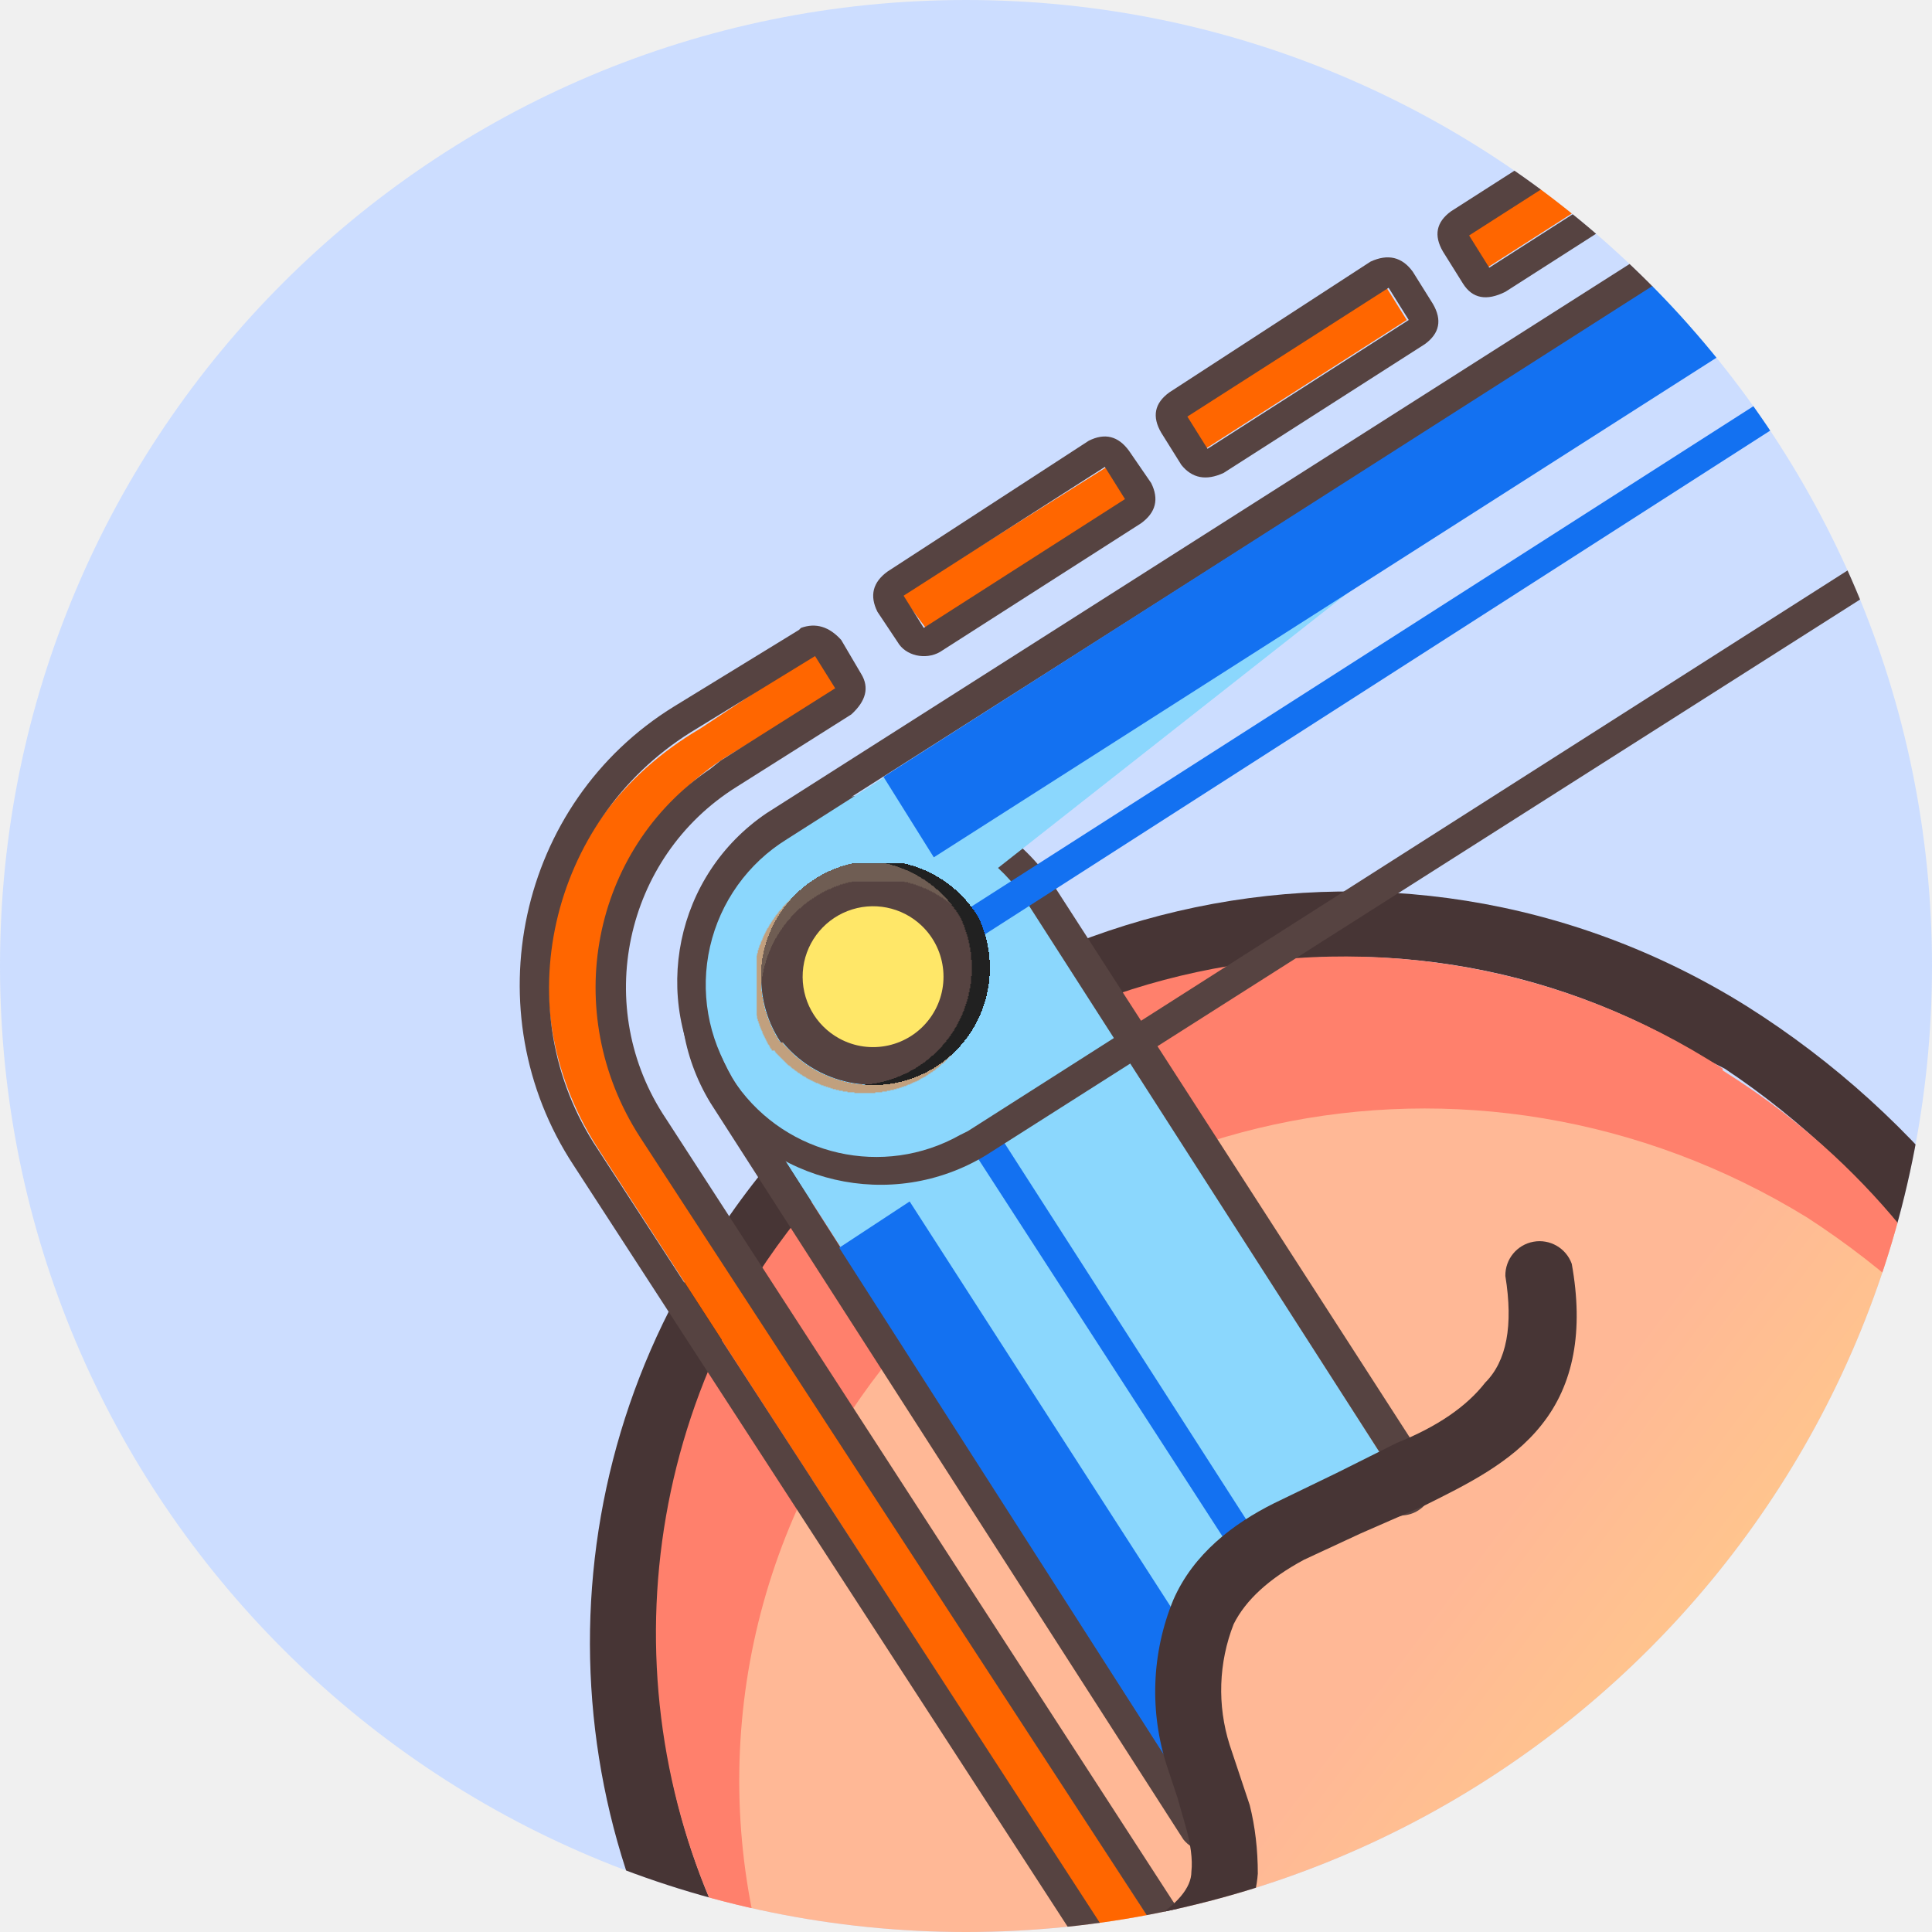
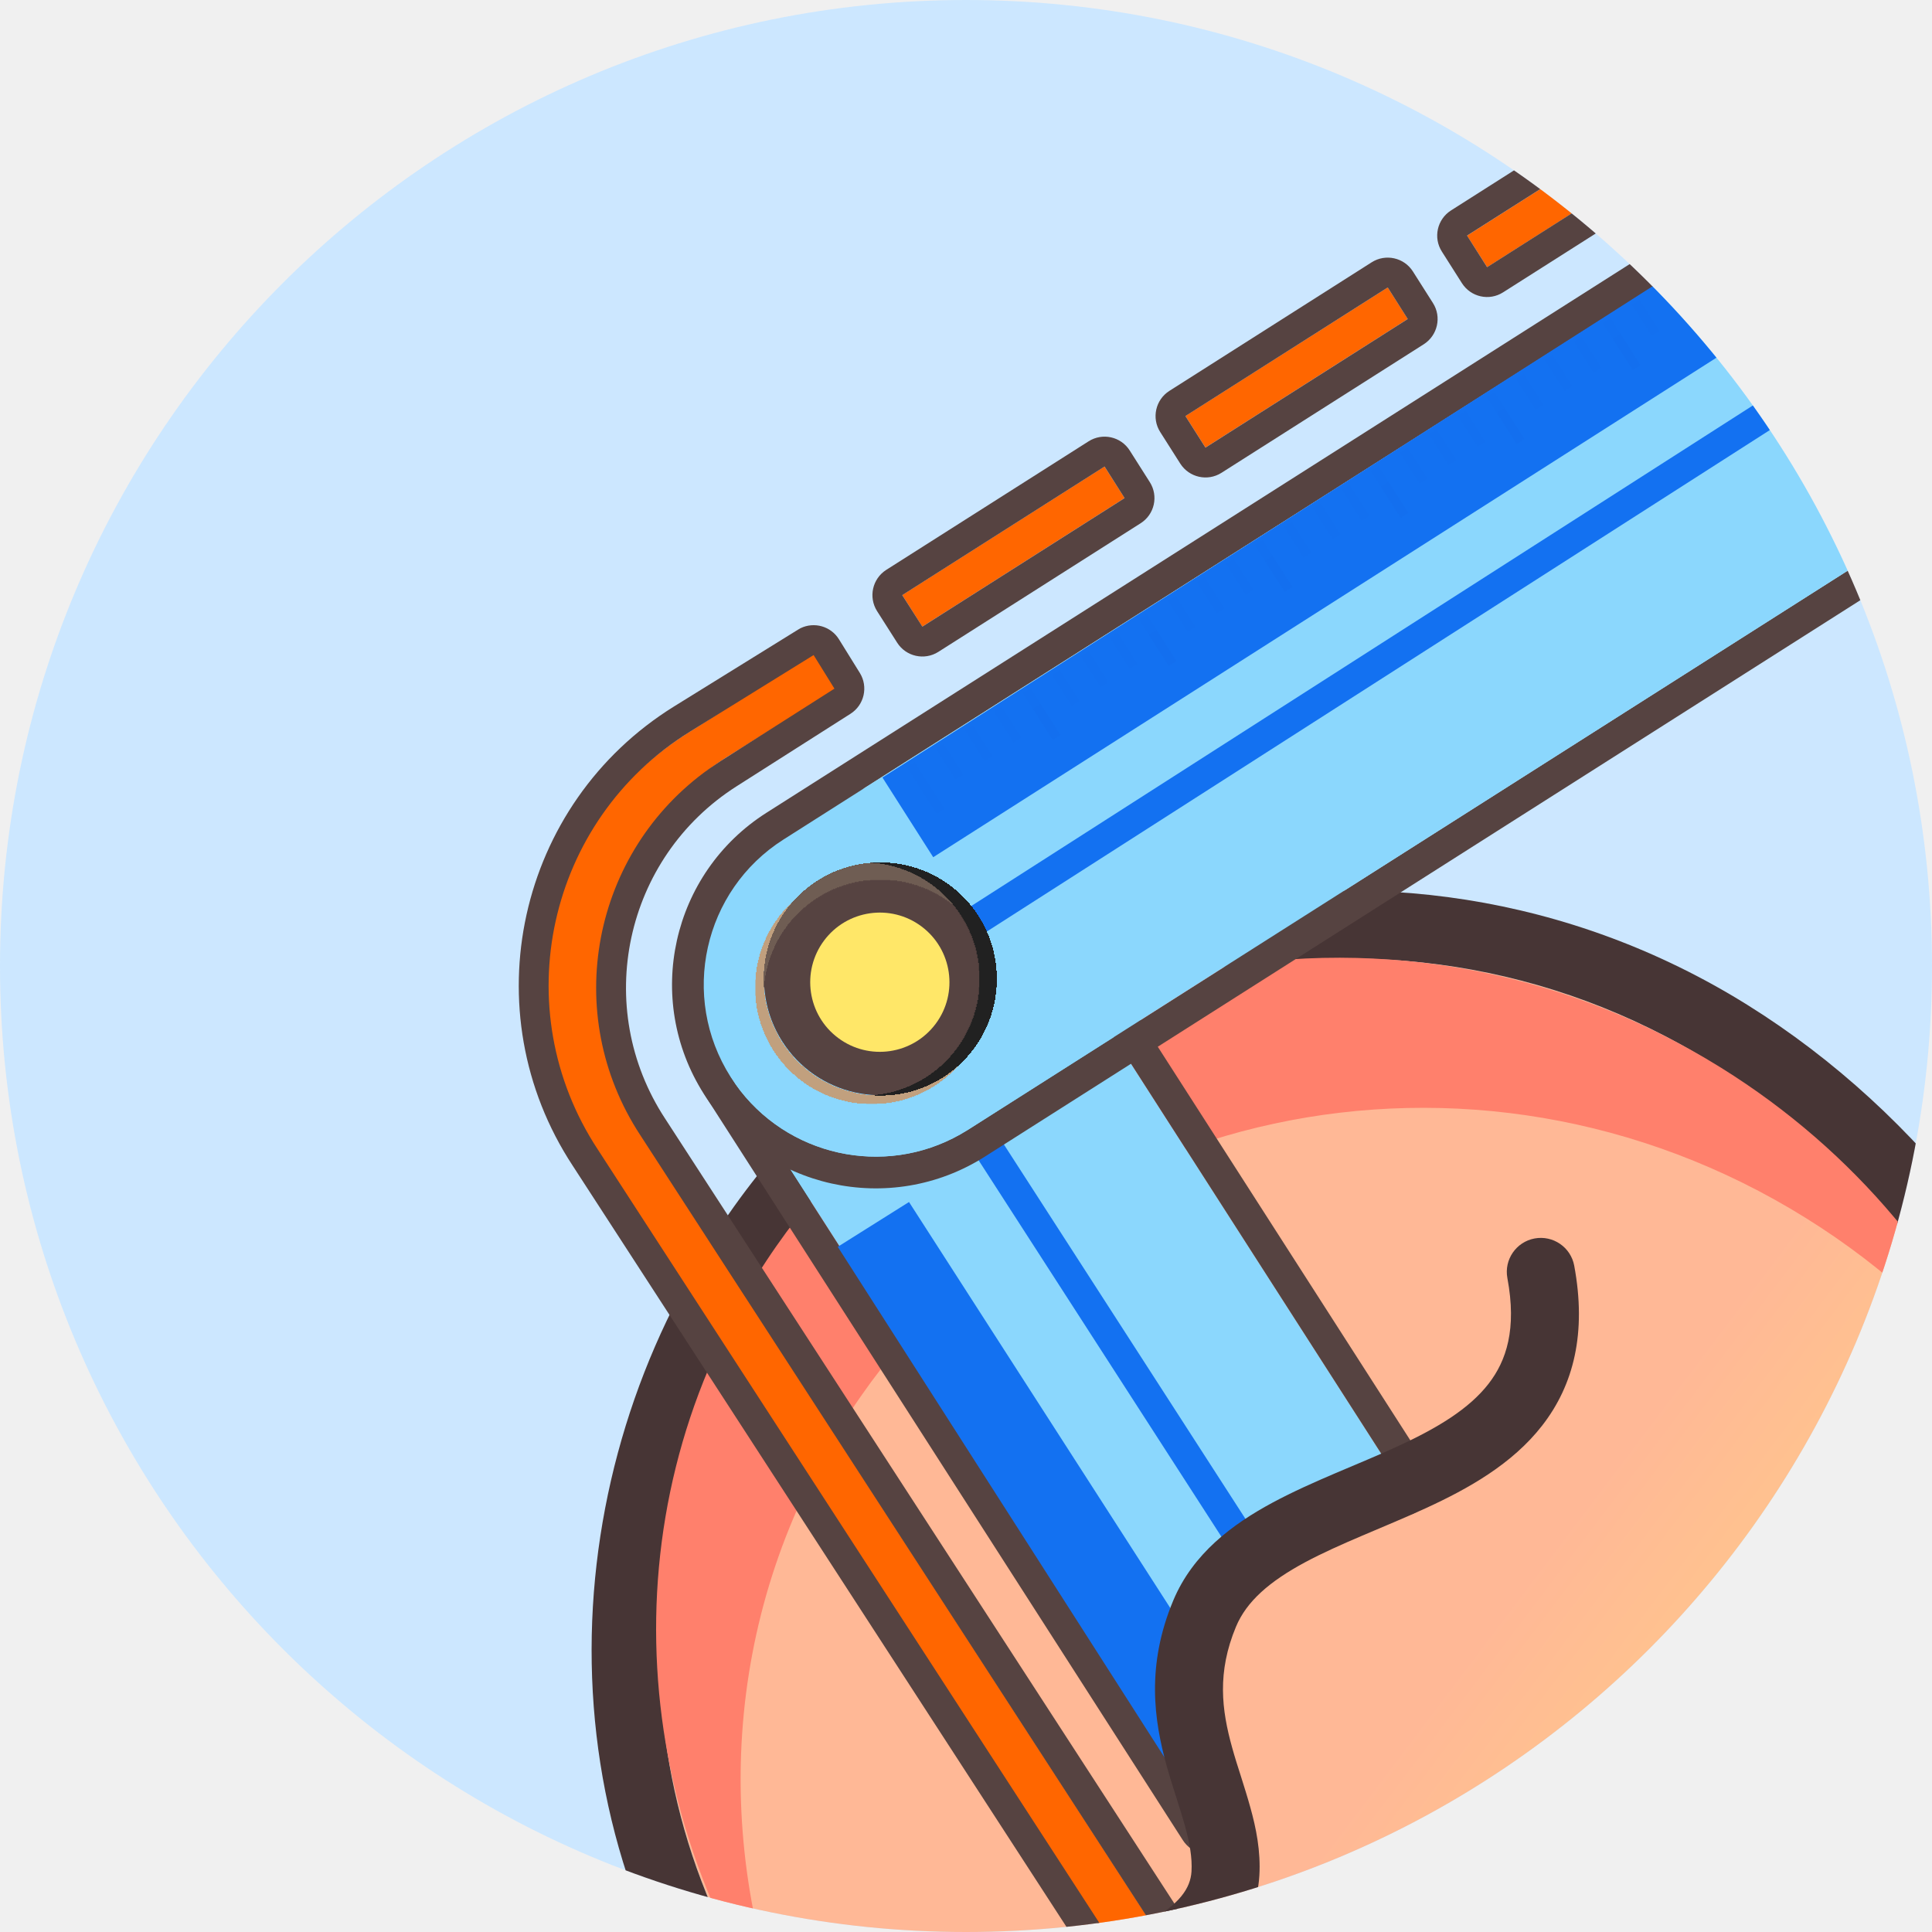
- <svg xmlns="http://www.w3.org/2000/svg" viewBox="0 0 96 96">
+ <svg xmlns="http://www.w3.org/2000/svg" viewBox="0 0 32 32" fill="none">
+   <g clip-path="url(#avatar-rslint-32-3)">
+     <rect width="32" height="32" rx="16" fill="#CCE7FF" />
+     <path d="M12.67 21.243C10.172 25.255 10.174 30.815 13.853 34.699C14.166 35.012 12.94 35.901 13.404 36.779C13.695 37.461 14.511 37.824 14.873 38.049C20.818 41.131 29.831 39.052 33.152 33.718C36.473 28.383 33.677 20.918 28.343 17.597C23.008 14.276 15.991 15.908 12.67 21.243Z" fill="url(#avatar-rslint-32-2)" />
+     <path d="M11.715 20.648C15.364 14.786 23.075 12.992 28.937 16.641C31.841 18.449 34.036 21.367 35.065 24.557C36.095 27.751 35.978 31.308 34.108 34.312C32.247 37.302 28.864 39.288 25.254 40.136C21.637 40.985 17.613 40.737 14.355 39.048L14.316 39.028L14.279 39.005C14.241 38.981 13.762 38.719 13.457 38.501C13.11 38.252 12.656 37.857 12.389 37.265C11.885 36.264 12.386 35.338 12.59 34.976C8.962 30.703 9.089 24.865 11.715 20.648ZM28.343 17.597C23.008 14.276 15.991 15.908 12.67 21.243L12.555 21.432C10.173 25.428 10.231 30.876 13.853 34.699C14.165 35.012 12.94 35.901 13.404 36.779C13.695 37.461 14.511 37.824 14.873 38.049C20.725 41.083 29.551 39.116 32.993 33.965L33.153 33.717C36.422 28.466 33.763 21.151 28.591 17.755L28.343 17.597Z" fill="#473535" />
+     <path d="M28.511 17.688C23.005 14.261 15.854 15.801 12.537 21.128C10.033 25.151 10.433 30.182 13.149 33.88C11.793 30.598 11.959 26.791 13.937 23.614C17.254 18.287 24.405 16.747 29.91 20.174C31.258 21.013 32.382 22.073 33.263 23.272C32.346 21.051 30.732 19.071 28.511 17.688Z" fill="#FF806C" />
+     <path d="M13.055 14.021C11.723 14.867 11.333 16.635 12.185 17.963L20.032 30.194C20.032 30.194 19.159 27.973 20.032 26.333C21.197 24.773 23.204 24.586 23.204 24.586L16.98 14.886C16.133 13.566 14.378 13.179 13.055 14.021Z" fill="#8BD7FD" />
+     <path d="M19.59 30.477C19.736 30.705 20.031 30.784 20.271 30.661C20.512 30.538 20.619 30.253 20.52 30.002L20.521 30.002L20.521 30.002L20.515 29.986C20.51 29.973 20.502 29.951 20.492 29.923C20.473 29.867 20.445 29.782 20.413 29.674C20.35 29.458 20.274 29.154 20.224 28.804C20.123 28.1 20.136 27.284 20.478 26.614C20.978 25.963 21.658 25.583 22.239 25.366C22.532 25.257 22.792 25.192 22.977 25.154C23.069 25.136 23.142 25.124 23.19 25.117C23.214 25.114 23.231 25.111 23.242 25.11C23.247 25.11 23.251 25.11 23.253 25.109L23.254 25.109C23.436 25.092 23.596 24.981 23.676 24.816C23.756 24.652 23.745 24.457 23.646 24.303L17.422 14.603C16.419 13.039 14.341 12.581 12.773 13.578C11.196 14.58 10.734 16.674 11.743 18.247L19.59 30.477ZM13.055 14.021C14.378 13.18 16.133 13.566 16.98 14.886L23.204 24.586C23.204 24.586 21.197 24.773 20.032 26.333C19.159 27.973 20.032 30.194 20.032 30.194L12.185 17.963C11.333 16.635 11.723 14.867 13.055 14.021Z" fill="#564341" />
+     <path d="M15.056 19.909L13.876 20.651L20.132 30.427L19.831 27.329L15.056 19.909Z" fill="#1371F1" />
+     <path d="M16.027 18.936L16.442 18.668L20.826 25.463L20.41 25.731L16.027 18.936Z" fill="#1371F1" />
+     <path d="M12.101 17.837C11.257 16.509 11.649 14.749 12.977 13.905L12.695 13.462C11.123 14.461 10.658 16.546 11.658 18.119C12.657 19.691 14.742 20.156 16.315 19.156L37.95 5.405C38.195 5.249 38.267 4.925 38.112 4.68L35.056 -0.128C34.9 -0.373 34.576 -0.445 34.331 -0.29L12.695 13.462L12.977 13.905L34.613 0.154L37.669 4.962L16.033 18.713L15.907 18.788C14.638 19.508 13.026 19.148 12.183 17.959L12.101 17.837Z" fill="#564341" />
+     <path d="M12.101 17.837C11.257 16.509 11.649 14.749 12.977 13.905L34.613 0.154L37.669 4.962L16.033 18.713L15.907 18.788C14.638 19.508 13.026 19.148 12.183 17.959L12.101 17.837Z" fill="#8BD7FD" />
+     <path d="M34.638 0.107L14.616 12.878L15.457 14.198L35.48 1.428L34.638 0.107Z" fill="#1371F1" />
+     <path d="M15.514 13.483L15.646 13.399L15.148 12.619L15.017 12.703L15.514 13.483Z" fill="#0B428C" fill-opacity="0.01" />
+     <path d="M15.828 12.916L15.96 12.832L15.631 12.316L15.499 12.4L15.828 12.916Z" fill="#0B428C" fill-opacity="0.01" />
+     <path d="M16.308 12.61L16.44 12.526L16.111 12.009L15.979 12.094L16.308 12.61Z" fill="#0B428C" fill-opacity="0.01" />
+     <path d="M16.789 12.303L16.92 12.219L16.591 11.703L16.459 11.787L16.789 12.303Z" fill="#0B428C" fill-opacity="0.01" />
+     <path d="M17.436 12.259L17.567 12.175L17.235 11.654L17.104 11.738L17.436 12.259Z" fill="#0B428C" fill-opacity="0.01" />
+     <path d="M17.436 12.259L17.567 12.175L17.07 11.394L16.938 11.478L17.436 12.259Z" fill="#0B428C" fill-opacity="0.01" />
+     <path d="M17.75 11.693L17.882 11.609L17.552 11.093L17.421 11.177L17.75 11.693Z" fill="#0B428C" fill-opacity="0.01" />
+     <path d="M18.23 11.385L18.362 11.301L18.032 10.785L17.901 10.869L18.23 11.385Z" fill="#0B428C" fill-opacity="0.01" />
+     <path d="M18.71 11.08L18.842 10.995L18.513 10.479L18.381 10.563L18.71 11.08Z" fill="#0B428C" fill-opacity="0.01" />
+     <path d="M19.356 11.033L19.488 10.949L19.156 10.429L19.024 10.513L19.356 11.033Z" fill="#0B428C" fill-opacity="0.01" />
+     <path d="M19.357 11.033L19.488 10.949L18.991 10.168L18.859 10.252L19.357 11.033Z" fill="#0B428C" fill-opacity="0.01" />
+     <path d="M19.671 10.466L19.802 10.382L19.473 9.866L19.341 9.95L19.671 10.466Z" fill="#0B428C" fill-opacity="0.01" />
+     <path d="M20.151 10.159L20.283 10.075L19.954 9.559L19.822 9.643L20.151 10.159Z" fill="#0B428C" fill-opacity="0.01" />
+     <path d="M20.632 9.853L20.764 9.769L20.434 9.253L20.303 9.337L20.632 9.853Z" fill="#0B428C" fill-opacity="0.01" />
+     <path d="M21.278 9.807L21.41 9.723L21.078 9.203L20.946 9.287L21.278 9.807Z" fill="#0B428C" fill-opacity="0.01" />
+     <path d="M21.278 9.807L21.41 9.723L20.912 8.943L20.78 9.027L21.278 9.807Z" fill="#0B428C" fill-opacity="0.01" />
+     <path d="M21.592 9.24L21.724 9.156L21.395 8.64L21.263 8.724L21.592 9.24Z" fill="#0B428C" fill-opacity="0.01" />
+     <path d="M22.073 8.934L22.204 8.85L21.875 8.333L21.743 8.418L22.073 8.934Z" fill="#0B428C" fill-opacity="0.01" />
+     <path d="M22.553 8.628L22.685 8.544L22.356 8.028L22.224 8.112L22.553 8.628Z" fill="#0B428C" fill-opacity="0.01" />
+     <path d="M23.199 8.582L23.33 8.498L22.998 7.978L22.867 8.062L23.199 8.582Z" fill="#0B428C" fill-opacity="0.01" />
+     <path d="M23.199 8.582L23.331 8.498L22.833 7.718L22.701 7.802L23.199 8.582Z" fill="#0B428C" fill-opacity="0.01" />
+     <path d="M23.513 8.014L23.645 7.93L23.316 7.414L23.184 7.498L23.513 8.014Z" fill="#0B428C" fill-opacity="0.01" />
+     <path d="M23.993 7.708L24.125 7.624L23.796 7.108L23.664 7.192L23.993 7.708Z" fill="#0B428C" fill-opacity="0.01" />
+     <path d="M24.474 7.402L24.605 7.318L24.276 6.802L24.144 6.886L24.474 7.402Z" fill="#0B428C" fill-opacity="0.01" />
+     <path d="M25.12 7.356L25.252 7.272L24.92 6.752L24.788 6.836L25.12 7.356Z" fill="#0B428C" fill-opacity="0.01" />
+     <path d="M25.12 7.357L25.252 7.273L24.754 6.492L24.622 6.576L25.12 7.357Z" fill="#0B428C" fill-opacity="0.01" />
+     <path d="M25.434 6.789L25.566 6.705L25.237 6.189L25.105 6.273L25.434 6.789Z" fill="#0B428C" fill-opacity="0.01" />
+     <path d="M25.914 6.482L26.046 6.398L25.717 5.882L25.585 5.966L25.914 6.482Z" fill="#0B428C" fill-opacity="0.01" />
+     <path d="M26.395 6.177L26.527 6.092L26.197 5.576L26.066 5.66L26.395 6.177Z" fill="#0B428C" fill-opacity="0.01" />
+     <path d="M27.042 6.131L27.174 6.047L26.842 5.526L26.71 5.61L27.042 6.131Z" fill="#0B428C" fill-opacity="0.01" />
+     <path d="M27.042 6.132L27.174 6.048L26.676 5.267L26.544 5.351L27.042 6.132Z" fill="#0B428C" fill-opacity="0.01" />
+     <path d="M27.356 5.565L27.488 5.481L27.159 4.965L27.027 5.049L27.356 5.565Z" fill="#0B428C" fill-opacity="0.01" />
+     <path d="M27.836 5.258L27.968 5.174L27.638 4.657L27.507 4.742L27.836 5.258Z" fill="#0B428C" fill-opacity="0.01" />
+     <path d="M28.317 4.952L28.449 4.868L28.12 4.352L27.988 4.436L28.317 4.952Z" fill="#0B428C" fill-opacity="0.01" />
+     <path d="M28.963 4.906L29.095 4.822L28.763 4.301L28.631 4.386L28.963 4.906Z" fill="#0B428C" fill-opacity="0.01" />
+     <path d="M28.964 4.905L29.095 4.821L28.598 4.041L28.466 4.125L28.964 4.905Z" fill="#0B428C" fill-opacity="0.01" />
+     <path d="M29.277 4.338L29.409 4.254L29.08 3.738L28.948 3.822L29.277 4.338Z" fill="#0B428C" fill-opacity="0.01" />
+     <path d="M29.757 4.032L29.889 3.948L29.56 3.432L29.428 3.516L29.757 4.032Z" fill="#0B428C" fill-opacity="0.01" />
+     <path d="M30.237 3.726L30.369 3.642L30.04 3.126L29.908 3.21L30.237 3.726Z" fill="#0B428C" fill-opacity="0.01" />
+     <path d="M30.884 3.68L31.016 3.596L30.684 3.076L30.552 3.16L30.884 3.68Z" fill="#0B428C" fill-opacity="0.01" />
+     <path d="M30.884 3.68L31.016 3.596L30.518 2.816L30.387 2.9L30.884 3.68Z" fill="#0B428C" fill-opacity="0.01" />
+     <path d="M31.199 3.115L31.331 3.03L31 2.513L30.868 2.597L31.199 3.115Z" fill="#0B428C" fill-opacity="0.01" />
+     <path d="M31.679 2.808L31.811 2.724L31.48 2.206L31.349 2.29L31.679 2.808Z" fill="#0B428C" fill-opacity="0.01" />
+     <path d="M32.159 2.502L32.291 2.418L31.961 1.9L31.829 1.984L32.159 2.502Z" fill="#0B428C" fill-opacity="0.01" />
+     <path d="M36.052 2.221L36.319 2.637L15.58 15.919L15.313 15.502L36.052 2.221Z" fill="#1371F1" />
+     <g filter="url(#avatar-rslint-32-1)">
+       <path d="M12.955 17.247C12.385 16.35 12.65 15.161 13.547 14.591C14.444 14.02 15.634 14.285 16.204 15.182C16.774 16.08 16.509 17.269 15.612 17.84C14.715 18.41 13.525 18.145 12.955 17.247Z" fill="#564341" />
+     </g>
+     <path d="M13.884 17.193C13.373 16.813 13.268 16.091 13.648 15.58C14.028 15.069 14.751 14.963 15.262 15.344C15.772 15.724 15.878 16.447 15.498 16.957C15.117 17.468 14.395 17.574 13.884 17.193Z" fill="#FFE768" />
+     <path d="M14.944 9.856L18.294 7.727L18.627 8.249L15.276 10.379L14.944 9.856Z" fill="#FF6600" />
+     <path d="M18.295 7.727L14.944 9.857L15.277 10.379L18.627 8.25L18.295 7.727ZM19.044 7.985C19.191 8.215 19.123 8.521 18.892 8.667L15.542 10.797C15.312 10.943 15.006 10.875 14.86 10.645L14.527 10.122C14.381 9.891 14.449 9.586 14.679 9.439L18.03 7.31C18.26 7.163 18.566 7.231 18.712 7.462L19.044 7.985Z" fill="#564341" />
+     <path d="M12.036 12.541L13.952 11.346L13.566 10.757L11.531 12.054C8.91 13.622 8.347 16.724 9.875 19.049L18.568 32.453L19.252 32.135L10.597 18.773C9.236 16.698 9.942 13.874 12.036 12.541Z" fill="#FF6600" />
+     <path d="M13.259 10.405C13.485 10.295 13.761 10.371 13.896 10.589L14.241 11.145C14.384 11.375 14.315 11.678 14.086 11.823L12.201 13.023C10.34 14.207 9.807 16.685 11.017 18.529L19.425 31.488C19.443 31.517 19.475 31.566 19.512 31.622C19.663 31.854 19.601 32.166 19.368 32.315L18.759 32.702C18.528 32.848 18.222 32.781 18.075 32.551L17.982 32.405L9.486 19.308C7.806 16.751 8.566 13.312 11.166 11.7L13.216 10.43L13.259 10.405ZM11.426 12.12C9.062 13.585 8.372 16.712 9.9 19.037L18.46 32.237L19.059 31.844L10.604 18.8C9.285 16.79 9.806 14.111 11.744 12.735L11.935 12.606L13.821 11.406L13.476 10.85L11.426 12.12Z" fill="#564341" />
+     <path d="M19.634 6.89L22.985 4.761L23.317 5.283L19.966 7.413L19.634 6.89Z" fill="#FF6600" />
+     <path d="M22.985 4.761L19.634 6.891L19.966 7.414L23.317 5.284L22.985 4.761ZM23.734 5.019C23.881 5.249 23.812 5.555 23.582 5.702L20.232 7.831C20.001 7.978 19.696 7.909 19.549 7.679L19.217 7.156C19.07 6.926 19.139 6.62 19.369 6.474L22.72 4.344C22.95 4.198 23.256 4.266 23.402 4.496L23.734 5.019Z" fill="#564341" />
+     <path d="M24.299 3.903L27.65 1.773L27.982 2.296L24.632 4.425L24.299 3.903Z" fill="#FF6600" />
+     <path d="M27.65 1.773L24.299 3.902L24.631 4.425L27.982 2.295L27.65 1.773ZM28.399 2.03C28.546 2.261 28.477 2.566 28.247 2.713L24.896 4.842C24.666 4.989 24.361 4.921 24.214 4.69L23.882 4.167C23.735 3.937 23.803 3.632 24.034 3.485L27.384 1.355C27.615 1.209 27.92 1.277 28.067 1.508L28.399 2.03Z" fill="#564341" />
+     <path d="M29.025 0.874L32.376 -1.255L32.708 -0.733L29.357 1.397L29.025 0.874Z" fill="#FF6600" />
+     <path d="M32.375 -1.256L29.025 0.874L29.357 1.396L32.708 -0.733L32.375 -1.256ZM33.125 -0.998C33.271 -0.768 33.203 -0.462 32.973 -0.316L29.622 1.814C29.392 1.96 29.086 1.892 28.94 1.661L28.608 1.139C28.461 0.908 28.529 0.603 28.76 0.456L32.11 -1.673C32.341 -1.82 32.646 -1.752 32.793 -1.521L33.125 -0.998Z" fill="#564341" />
+     <path d="M25.268 30.229C25.035 29.508 25.65 28.664 26.642 28.343C27.633 28.023 28.625 28.348 28.858 29.068C29.091 29.789 28.476 30.633 27.485 30.954C26.494 31.274 25.501 30.949 25.268 30.229Z" fill="white" />
+     <path d="M23.558 35.334C23.062 34.184 24.124 32.621 25.93 31.843C27.736 31.065 29.601 31.367 30.097 32.518C30.592 33.669 29.53 35.232 27.724 36.009C25.919 36.787 24.053 36.485 23.558 35.334Z" fill="#FEFEFE" />
+     <path d="M17.308 40.155C17.607 40.242 17.919 40.07 18.006 39.771C18.092 39.472 17.919 39.16 17.621 39.074C15.306 38.404 14.122 37.737 13.602 37.151C13.358 36.875 13.276 36.635 13.268 36.423C13.259 36.201 13.331 35.944 13.506 35.641C13.768 35.188 14.263 34.819 14.96 34.495C15.655 34.171 16.466 33.928 17.294 33.674C18.094 33.428 18.93 33.166 19.572 32.808C20.215 32.45 20.808 31.914 20.859 31.066C20.883 30.66 20.805 30.278 20.709 29.935C20.662 29.764 20.607 29.592 20.556 29.429C20.503 29.264 20.452 29.105 20.408 28.945C20.234 28.32 20.156 27.7 20.472 26.943C20.647 26.523 21.028 26.193 21.613 25.878C21.902 25.723 22.223 25.58 22.566 25.434C22.903 25.29 23.271 25.139 23.621 24.978C24.314 24.659 25.046 24.252 25.543 23.612C26.066 22.94 26.281 22.077 26.074 20.963C26.017 20.658 25.723 20.456 25.417 20.513C25.112 20.57 24.91 20.864 24.967 21.169C25.125 22.014 24.951 22.539 24.654 22.921C24.332 23.335 23.814 23.65 23.149 23.956C22.82 24.108 22.481 24.246 22.125 24.398C21.776 24.547 21.417 24.706 21.08 24.887C20.414 25.245 19.758 25.732 19.433 26.509C18.982 27.589 19.114 28.492 19.323 29.246C19.374 29.43 19.431 29.607 19.483 29.771C19.536 29.938 19.584 30.089 19.625 30.236C19.707 30.532 19.748 30.774 19.735 30.998C19.718 31.273 19.541 31.538 19.024 31.825C18.506 32.114 17.791 32.343 16.963 32.597C16.161 32.844 15.265 33.111 14.486 33.474C13.709 33.835 12.964 34.328 12.531 35.077C12.289 35.497 12.124 35.965 12.143 36.466C12.162 36.978 12.371 37.459 12.76 37.898C13.508 38.741 14.966 39.478 17.308 40.155Z" fill="#473535" />
+   </g>
  <defs>
-     <clipPath id="a">
-       <rect width="96" height="96" rx="48" />
+     <filter id="avatar-rslint-32-1" x="12.512" y="14.29" width="3.993" height="3.993" filterUnits="userSpaceOnUse" color-interpolation-filters="sRGB">
+       <feFlood flood-opacity="0" result="BackgroundImageFix" />
+       <feColorMatrix in="SourceAlpha" type="matrix" values="0 0 0 0 0 0 0 0 0 0 0 0 0 0 0 0 0 0 127 0" result="hardAlpha" />
+       <feOffset dx="-0.142" dy="0.142" />
+       <feComposite in2="hardAlpha" operator="out" />
+       <feColorMatrix type="matrix" values="0 0 0 0 0.969 0 0 0 0 0.412 0 0 0 0 0 0 0 0 0.5 0" />
+       <feBlend mode="normal" in2="BackgroundImageFix" result="effect1_dropShadow_3650_8015" />
+       <feBlend mode="normal" in="SourceGraphic" in2="effect1_dropShadow_3650_8015" result="shape" />
+       <feColorMatrix in="SourceAlpha" type="matrix" values="0 0 0 0 0 0 0 0 0 0 0 0 0 0 0 0 0 0 127 0" result="hardAlpha" />
+       <feOffset dy="0.285" />
+       <feComposite in2="hardAlpha" operator="arithmetic" k2="-1" k3="1" />
+       <feColorMatrix type="matrix" values="0 0 0 0 0.434 0 0 0 0 0.365 0 0 0 0 0.326 0 0 0 1 0" />
+       <feBlend mode="normal" in2="shape" result="effect2_innerShadow_3650_8015" />
+       <feColorMatrix in="SourceAlpha" type="matrix" values="0 0 0 0 0 0 0 0 0 0 0 0 0 0 0 0 0 0 127 0" result="hardAlpha" />
+       <feOffset dx="-0.285" />
+       <feComposite in2="hardAlpha" operator="arithmetic" k2="-1" k3="1" />
+       <feColorMatrix type="matrix" values="0 0 0 0 0.129 0 0 0 0 0.129 0 0 0 0 0.129 0 0 0 1 0" />
+       <feBlend mode="normal" in2="effect2_innerShadow_3650_8015" result="effect3_innerShadow_3650_8015" />
+     </filter>
+     <linearGradient id="avatar-rslint-32-2" x1="31.902" y1="35.795" x2="12.671" y2="21.242" gradientUnits="userSpaceOnUse">
+       <stop offset="0.012" stop-color="#FFE279" />
+       <stop offset="0.461" stop-color="#FFB896" />
+       <stop offset="0.741" stop-color="#FFB896" />
+     </linearGradient>
+     <clipPath id="avatar-rslint-32-3">
+       <rect width="32" height="32" rx="16" fill="white" />
    </clipPath>
  </defs>
-   <g clip-path="url(#a)">
-     <rect width="96" height="96" fill="#cdf" rx="48" />
-     <g fill="none" transform="translate(25.8 -5.8)">
-       <path fill="url(#b)" d="M12.2 69.5a33 33 0 0 0 3.6 40.4c1 1-2.8 3.6-1.4 6.3 1 2 3.4 3 4.4 3.8 17.9 9.2 45 3 54.9-13 10-16 1.6-38.4-14.5-48.4-16-10-37-5-47 11" />
-       <path fill="#473535" d="M9.4 67.8c11-17.6 34-23 51.6-12a44 44 0 0 1 18.4 23.7 35 35 0 0 1-2.9 29.3A42 42 0 0 1 50 126.2a48 48 0 0 1-32.7-3.2l-.1-.1H17l-2.5-1.6c-1-.7-2.4-2-3.2-3.7-1.5-3 0-5.8.6-6.9a36.5 36.5 0 0 1-2.6-43m49.8-9.2c-16-10-37-5-47 11l-.3.5a33 33 0 0 0 3.9 39.8c1 1-2.8 3.6-1.4 6.3 1 2 3.4 3 4.4 3.8 17.6 9 44 3.2 54.4-12.3l.5-.7c9.8-15.8 1.8-37.7-13.7-48z" />
-       <path fill="#ff806c" d="M59.8 58.9a34.7 34.7 0 0 0-48 10.3 34 34 0 0 0 1.9 38.3A33 33 0 0 1 16 76.7c10-16 31.4-20.6 48-10.4q6 3.9 10 9.3A36 36 0 0 0 59.8 59" />
-       <path fill="#8bd7fd" d="M13.4 47.9a8.5 8.5 0 0 0-2.6 11.8l23.5 36.7s-2.6-6.7 0-11.6c3.5-4.7 9.5-5.2 9.5-5.2L25.2 50.5a8.5 8.5 0 0 0-11.8-2.6" />
-       <path fill="#564341" d="M33 97.2a1.6 1.6 0 0 0 2.8-1.4l-.3-1q-.4-1-.6-2.6c-.3-2-.3-4.5.8-6.5a12 12 0 0 1 5.2-3.8l3-.8a1.6 1.6 0 0 0 1.3-2.4l-18.7-29a10.1 10.1 0 0 0-17 10.9zM13.4 48c4-2.5 9.2-1.4 11.8 2.6l18.6 29s-6 .6-9.5 5.3c-2.6 5 0 11.6 0 11.6L10.8 59.7a8.5 8.5 0 0 1 2.6-11.8" />
-       <path fill="#1371f1" d="m19.4 65.5-3.5 2.3L34.6 97l-.9-9.3zm2.9-2.9 1.3-.8 13.1 20.4-1.2.8z" />
-       <path fill="#8bd7fd" d="M78 6.3 13.3 47.5a8.5 8.5 0 0 0-2.7 11.8" />
-       <path fill="#564341" d="M10.5 59.3a8.5 8.5 0 0 1 2.7-11.8l-.9-1.3a10.1 10.1 0 0 0 10.9 17L88 22c.7-.4 1-1.4.5-2.1L79.4 5.4q-1-1.2-2.2-.5L12.3 46.2l.9 1.3L78 6.3l9.1 14.4L22.3 62l-.4.2a8.5 8.5 0 0 1-11.1-2.5z" />
-       <path fill="#1371f1" d="m78.1 6.1-60 38.3 2.5 4 60-38.3z" />
-       <path d="m20.8 46.3.4-.3-1.5-2.3-.4.2zm.9-1.7.4-.3-1-1.5-.4.2zm1.4-1 .4-.2-1-1.6-.3.3zm1.5-.9.4-.2-1-1.6-.4.3zm1.9-.1.4-.3-1-1.5-.4.2z" />
-       <path d="m26.5 42.6.4-.3-1.5-2.3-.4.2zm1-1.7.4-.3-1-1.5-.4.2zM29 40l.3-.3-1-1.5-.4.2zm1.4-1 .4-.2-1-1.5-.4.2zm1.9 0 .4-.3-1-1.6-.4.3z" />
-       <path d="m32.3 39 .4-.3-1.5-2.4-.4.3zm.9-1.8.4-.2-1-1.6-.4.3zm1.5-.9.4-.3-1-1.5-.4.2zm1.4-.9.4-.3-1-1.5-.4.2zm1.9-.2.5-.2-1-1.6-.4.3z" />
-       <path d="m38 35.2.5-.2-1.5-2.4-.4.3zm1-1.7.4-.2-1-1.6-.4.3zm1.4-.9.4-.2-1-1.6-.3.3zm1.5-.9.4-.3-1-1.5-.4.3zm1.9-.1.4-.3-1-1.6-.4.3z" />
-       <path d="m43.8 31.6.4-.3-1.5-2.3-.4.2zm1-1.7.4-.3-1-1.5-.4.2zm1.4-.9.4-.3-1-1.6-.4.3zm1.4-1 .4-.2-1-1.6-.3.3zm2-.1.4-.3-1-1.5-.4.2z" />
-       <path d="m49.6 27.9.4-.3-1.5-2.3-.4.2zm.9-1.7.4-.3-1-1.5-.4.2zm1.5-.9.4-.3-1-1.5-.4.2zm1.4-1 .4-.2-1-1.6-.4.3zm1.9-.1.4-.2-1-1.6-.3.2z" />
-       <path d="m55.3 24.2.4-.2-1.5-2.4-.3.3zm1-1.7.4-.2-1-1.6-.4.3zm1.4-.9.4-.3-1-1.5-.4.2zm1.5-.9.4-.3-1-1.5-.4.2zm1.9-.2.4-.2-1-1.6-.4.3z" />
-       <path d="m61.1 20.5.4-.2-1.5-2.4-.4.3zm.9-1.7.4-.2-1-1.6-.3.3zm1.5-.8.4-.3-1-1.6-.4.3zm1.5-1 .3-.3-1-1.5-.4.2zm1.9-.1.4-.3-1-1.6-.4.3z" />
-       <path d="m66.9 16.9.4-.3-1.5-2.3-.4.2zm.9-1.7.4-.3-1-1.5-.4.2zm1.5-1 .4-.2-1-1.6-.4.3zm1.4-.9.4-.2-1-1.6-.4.3zm1.9-.1.4-.3-1-1.5-.4.2z" />
-       <path d="m72.6 13.2.4-.3-1.5-2.3-.4.2zm1-1.7.4-.3-1-1.5-.4.2zm1.4-.9.4-.3-1-1.6-.4.3zm1.5-1 .4-.2-1-1.6-.4.3z" />
-       <path fill="#1371f1" d="m82.4 12.5.8 1.2L21 53.6l-.8-1.3z" />
-       <g filter="url(#c)">
-         <path fill="#564341" d="M13 57.6a5.8 5.8 0 1 1 9.8-6.2 5.8 5.8 0 0 1-9.7 6.2" />
-       </g>
-       <path fill="#ffe768" d="M15.9 57.4a3.5 3.5 0 1 1 4.1-5.6 3.5 3.5 0 0 1-4.1 5.6" />
-       <path fill="#f60" d="M19 35.4 29.2 29l1 1.6-10 6.4z" />
-       <path fill="#564341" d="m29.1 29-10 6.4 1 1.6 10-6.4zm2.3.8q.6 1.2-.5 2l-10 6.4c-.7.4-1.7.2-2.1-.5l-1-1.5q-.6-1.2.5-2l10-6.5q1.2-.6 2 .5z" />
-       <path fill="#f60" d="m10.3 43.4 5.8-3.5-1.2-1.8L9 42C1 46.7-.6 56 4 63l26 40.2 2-1-26-40c-4-6.3-2-14.8 4.3-18.8" />
-       <path fill="#564341" d="M14 37q1.1-.4 2 .6l1 1.7q.6 1-.5 2l-5.7 3.6c-5.6 3.5-7.2 11-3.5 16.5l25.2 38.9.3.4q.6 1.2-.5 2l-1.8 1.2q-1.2.7-2-.4l-.3-.5L2.7 63.7c-5-7.6-2.8-18 5-22.8l6.2-3.8zm-5.5 5.2C1.5 46.6-.7 56 3.9 62.9l25.7 39.6 1.8-1.2L6 62.3C2 56.1 3.6 48 9.5 44l.5-.4 5.7-3.6-1-1.6z" />
-       <path fill="#f60" d="m33.1 26.5 10-6.4 1 1.6-10 6.4z" />
-       <path fill="#564341" d="m43.2 20.1-10 6.4 1 1.6 10-6.4zm2.2.8q.7 1.2-.4 2l-10 6.4q-1.3.6-2.1-.4l-1-1.6q-.7-1.2.4-2l10-6.5q1.3-.6 2.1.5z" />
-       <path fill="#f60" d="m47.1 17.5 10-6.4 1 1.6-10 6.4z" />
-       <path fill="#564341" d="m57.2 11.1-10 6.4 1 1.6 10-6.4zm2.2.8q.7 1.2-.4 2l-10 6.4q-1.4.7-2.1-.4l-1-1.6q-.7-1.2.4-2l10-6.4q1.4-.7 2.1.4z" />
-       <path fill="#f60" d="m61.3 8.4 10-6.4 1 1.6-10 6.4z" />
-       <path fill="#564341" d="m71.3 2-10 6.4 1 1.6 10-6.4zm2.3.8q.6 1.2-.5 2l-10 6.5q-1.2.6-2-.5l-1-1.6q-.7-1.2.4-2l10-6.4c.7-.4 1.7-.2 2.1.5z" />
-       <path fill="#fff" d="M50 96.5c-.7-2.2 1.2-4.7 4.1-5.7 3-1 6 0 6.7 2.2s-1.1 4.7-4.1 5.7-6 0-6.7-2.2" />
-       <path fill="#fefefe" d="M44.9 111.8c-1.5-3.4 1.7-8.1 7.1-10.5 5.4-2.3 11-1.4 12.5 2 1.5 3.5-1.7 8.2-7.1 10.5s-11 1.5-12.5-2" />
-       <path fill="#473535" d="M26.1 126.3a1.7 1.7 0 0 0 1-3.3c-7-2-10.5-4-12-5.7Q14 116 14 115q-.1-1 .6-2.4a9 9 0 0 1 4.4-3.4q3.1-1.4 7-2.5a37 37 0 0 0 6.8-2.6c2-1 3.7-2.6 3.9-5.2q0-1.8-.4-3.4l-.5-1.5-.5-1.5a9 9 0 0 1 .2-6q.9-1.8 3.5-3.2l2.8-1.3 3.2-1.4c2-1 4.3-2.1 5.8-4q2.4-3 1.5-8a1.7 1.7 0 0 0-3.3.6q.6 3.7-1 5.3-1.4 1.8-4.4 3l-3 1.5-3.1 1.5c-2 1-4 2.5-5 4.8a12 12 0 0 0-.3 8.3l.5 1.5.4 1.4q.4 1.4.3 2.3 0 1.2-2.1 2.5-2.4 1.2-6.2 2.3-3.7 1-7.4 2.6a13 13 0 0 0-5.9 4.8 8 8 0 0 0-1.1 4.2q0 2.3 1.8 4.3 3.2 3.7 13.6 6.8" />
-       <defs>
-         <linearGradient id="b" x1="69.9" x2="12.2" y1="113.2" y2="69.5" gradientUnits="userSpaceOnUse">
-           <stop offset="0" stop-color="#ffe279" />
-           <stop offset=".5" stop-color="#ffb896" />
-           <stop offset=".7" stop-color="#ffb896" />
-         </linearGradient>
-         <filter id="c" width="12" height="12" x="11.8" y="48.7" color-interpolation-filters="sRGB" filterUnits="userSpaceOnUse">
-           <feFlood flood-opacity="0" result="BackgroundImageFix" />
-           <feColorMatrix in="SourceAlpha" result="hardAlpha" values="0 0 0 0 0 0 0 0 0 0 0 0 0 0 0 0 0 0 127 0" />
-           <feOffset dx="-.4" dy=".4" />
-           <feComposite in2="hardAlpha" operator="out" />
-           <feColorMatrix values="0 0 0 0 0.969 0 0 0 0 0.412 0 0 0 0 0 0 0 0 0.5 0" />
-           <feBlend in2="BackgroundImageFix" result="effect1_dropShadow_0_4" />
-           <feBlend in="SourceGraphic" in2="effect1_dropShadow_0_4" result="shape" />
-           <feColorMatrix in="SourceAlpha" result="hardAlpha" values="0 0 0 0 0 0 0 0 0 0 0 0 0 0 0 0 0 0 127 0" />
-           <feOffset dy=".9" />
-           <feComposite in2="hardAlpha" k2="-1" k3="1" operator="arithmetic" />
-           <feColorMatrix values="0 0 0 0 0.434 0 0 0 0 0.365 0 0 0 0 0.326 0 0 0 1 0" />
-           <feBlend in2="shape" result="effect2_innerShadow_0_4" />
-           <feColorMatrix in="SourceAlpha" result="hardAlpha" values="0 0 0 0 0 0 0 0 0 0 0 0 0 0 0 0 0 0 127 0" />
-           <feOffset dx="-.9" />
-           <feComposite in2="hardAlpha" k2="-1" k3="1" operator="arithmetic" />
-           <feColorMatrix values="0 0 0 0 0.129 0 0 0 0 0.129 0 0 0 0 0.129 0 0 0 1 0" />
-           <feBlend in2="effect2_innerShadow_0_4" result="effect3_innerShadow_0_4" />
-         </filter>
-       </defs>
-     </g>
-   </g>
</svg>
